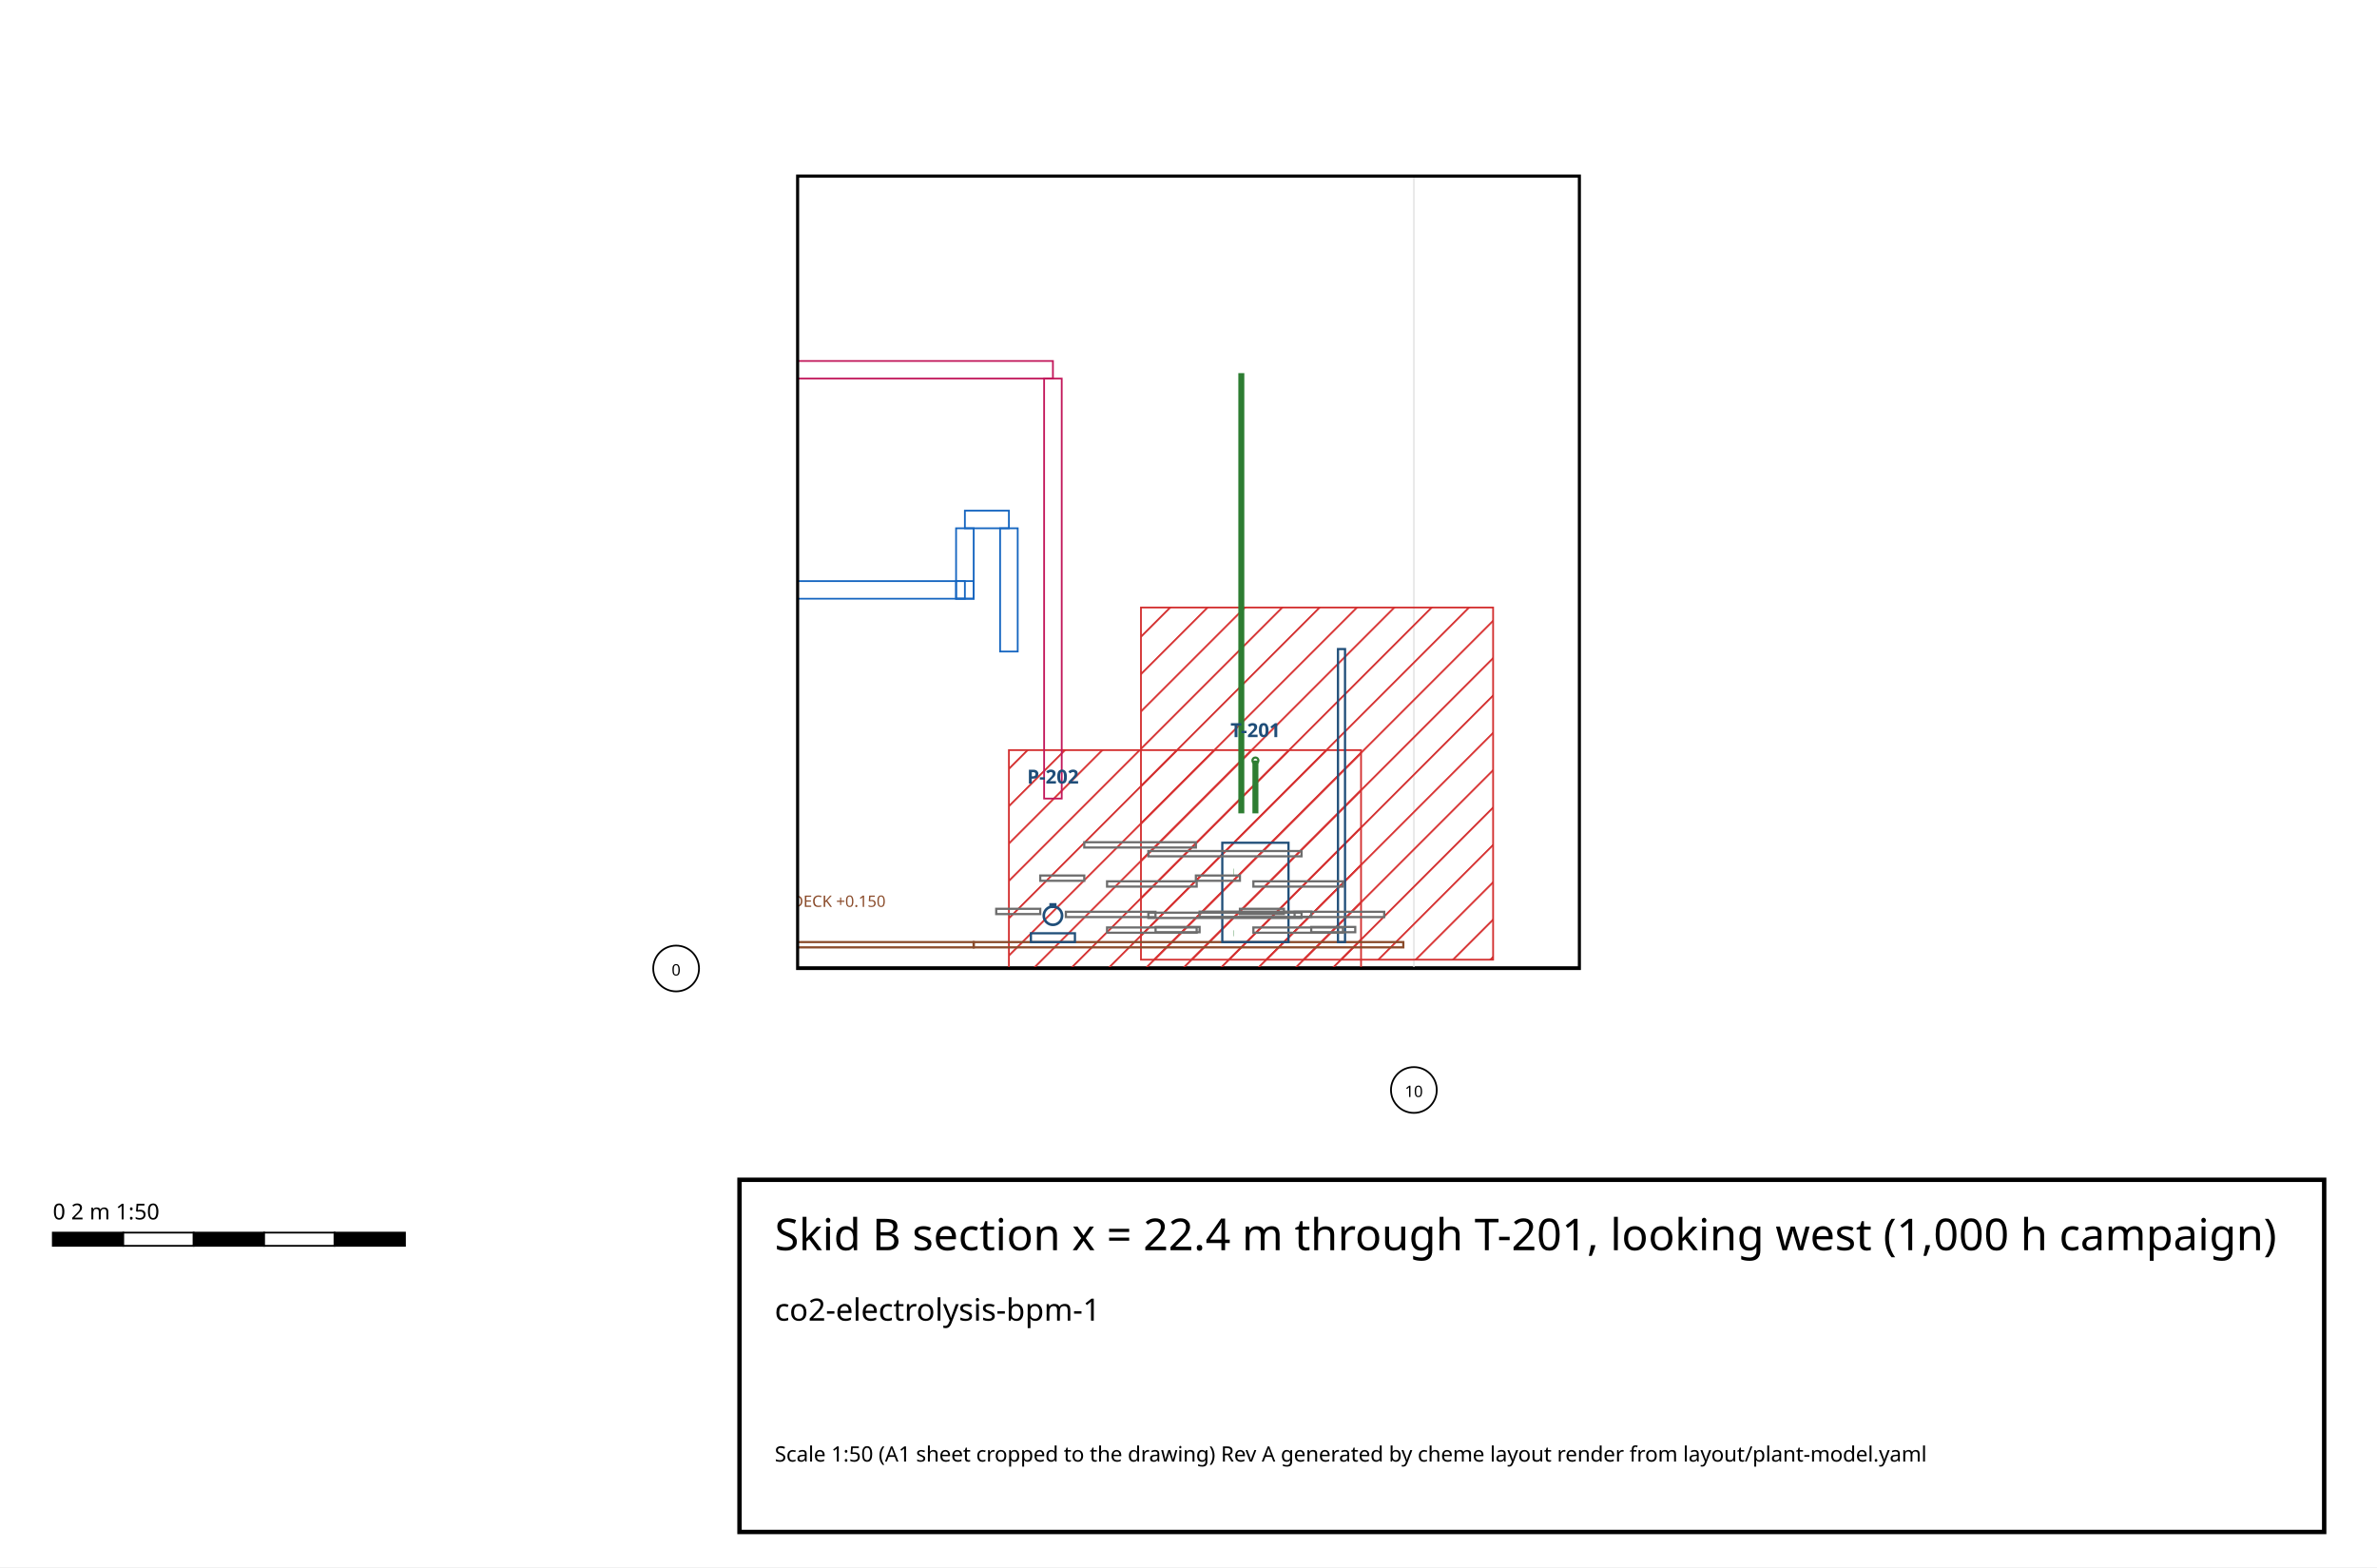
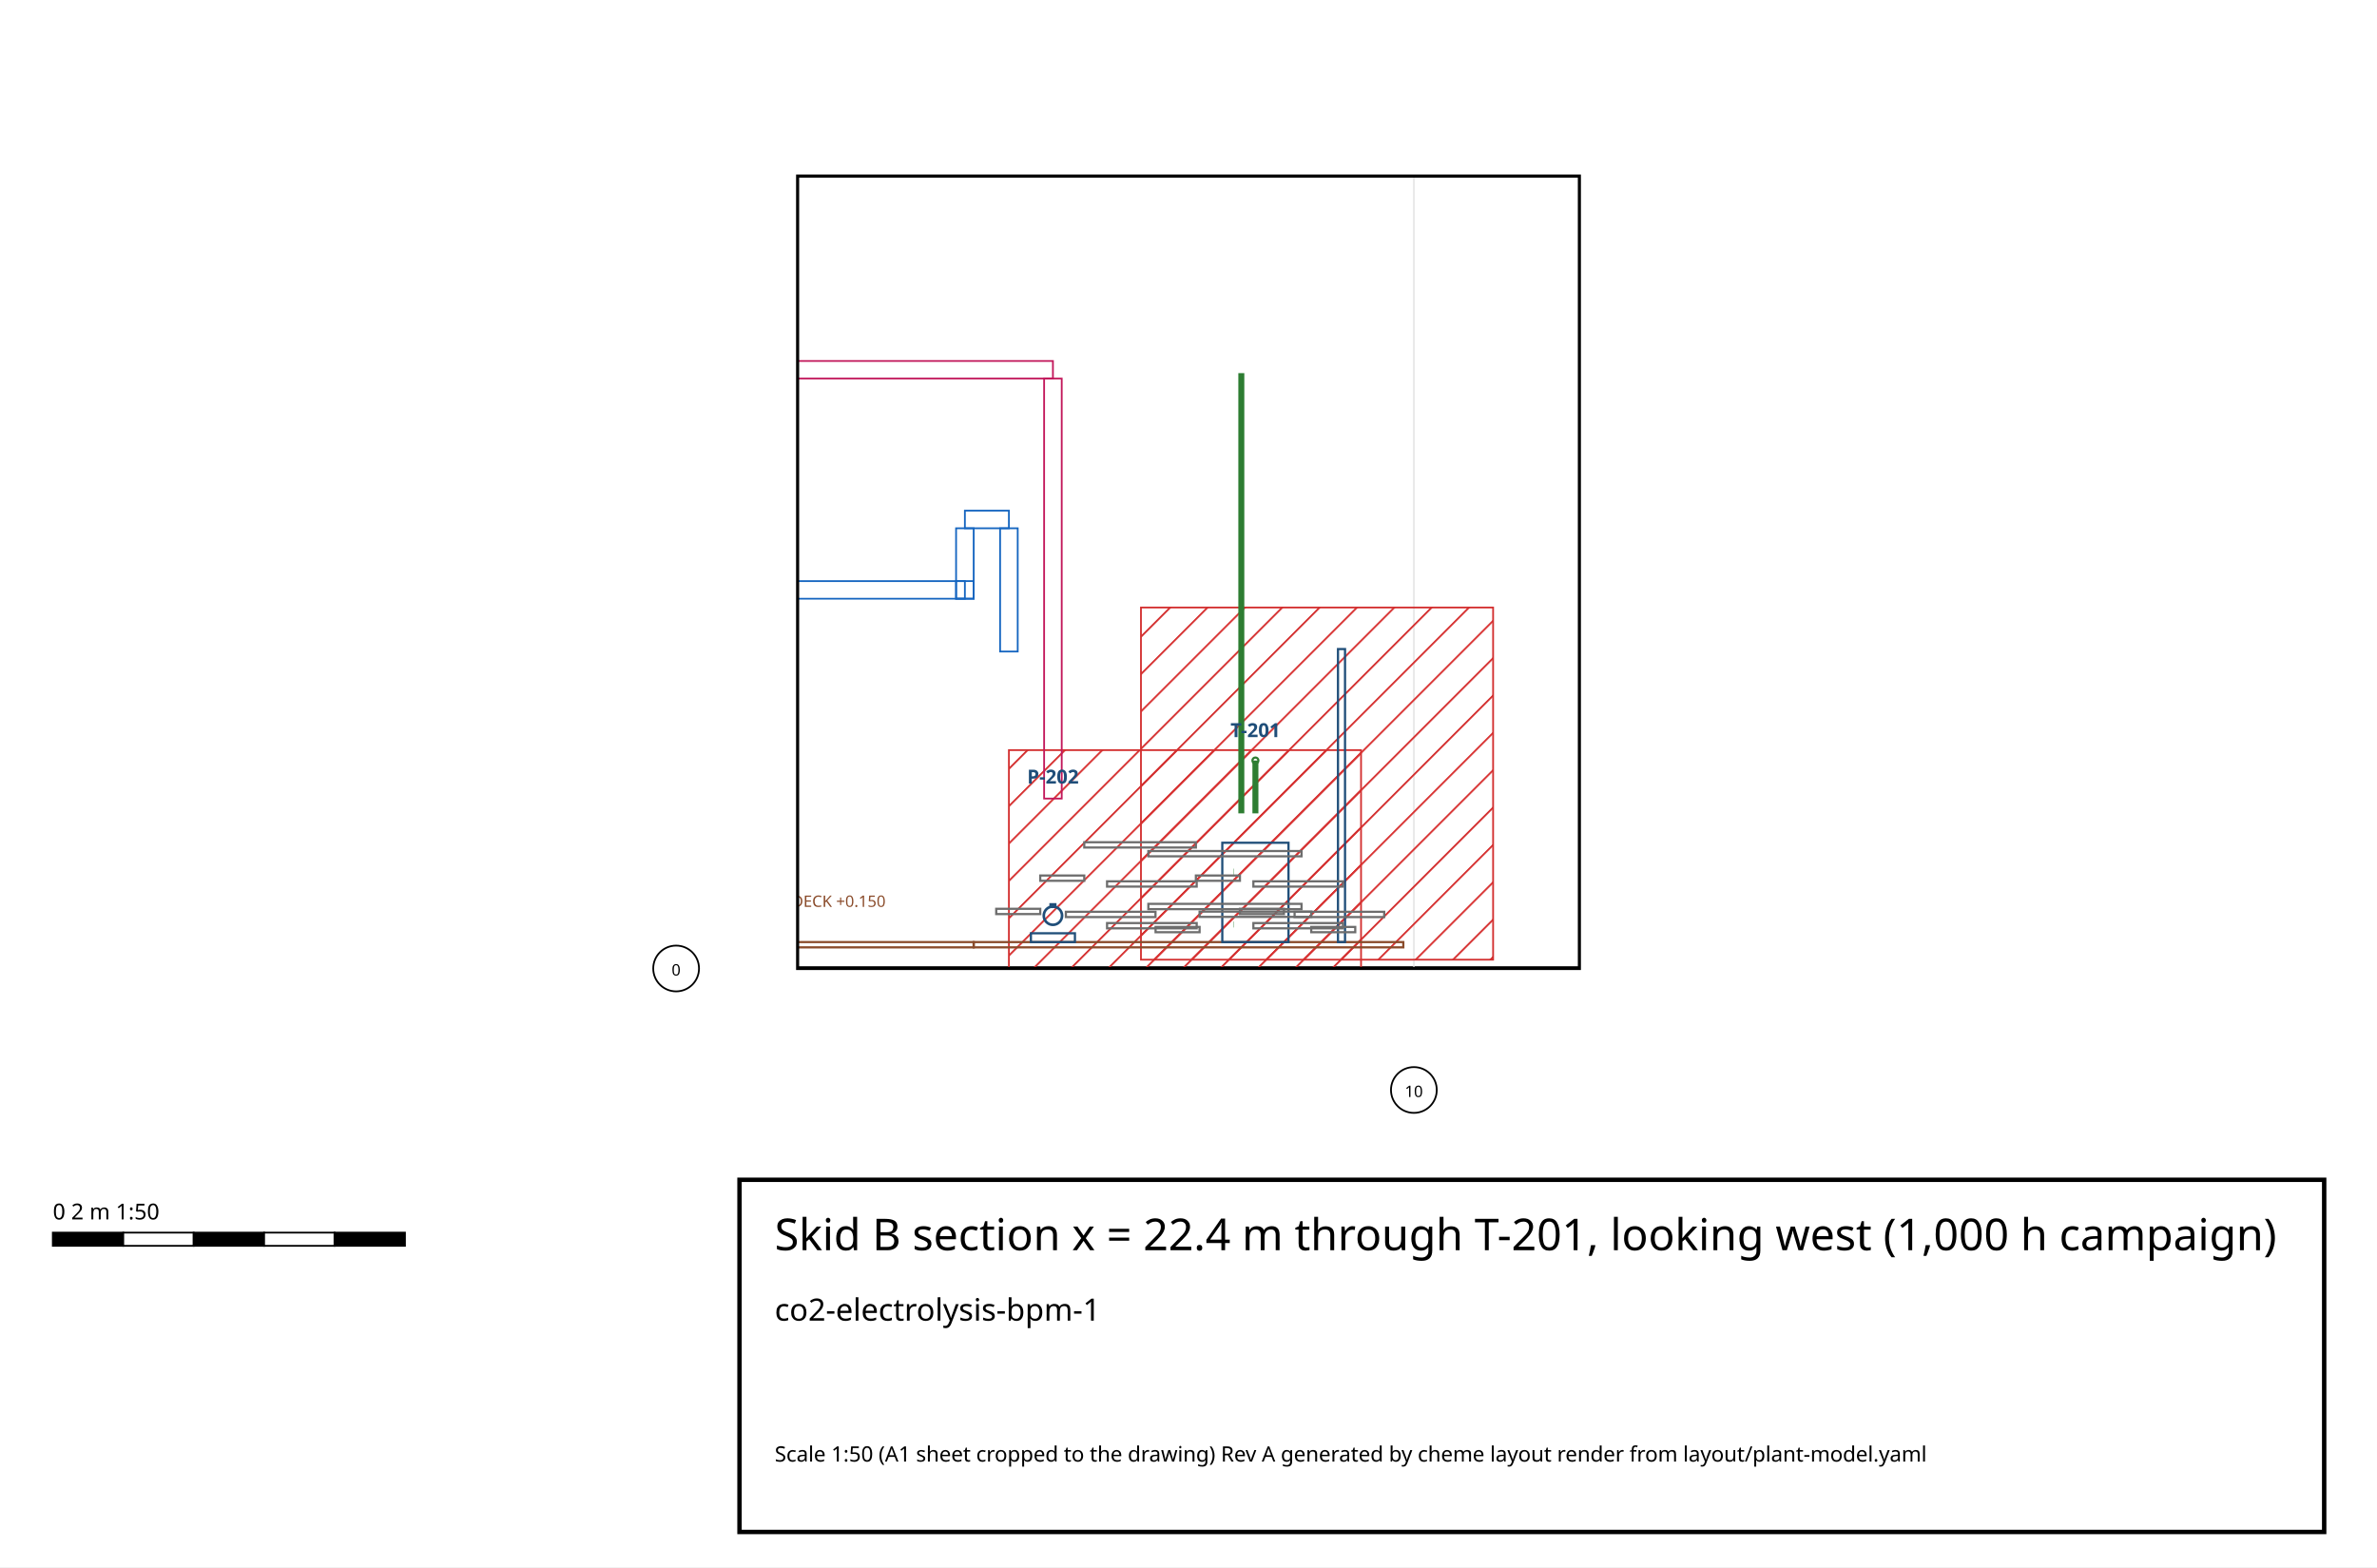
<svg xmlns="http://www.w3.org/2000/svg" width="270.00" height="178.00" viewBox="285.50 217.00 270.00 178.00">
  <defs>
    <pattern id="hatch-hazardous" width="3" height="3" patternUnits="userSpaceOnUse" patternTransform="rotate(45)">
      <line x1="0" y1="0" x2="0" y2="3" stroke="#d32f2f" stroke-width="0.4" />
    </pattern>
    <pattern id="hatch-oxygen_enriched" width="3" height="3" patternUnits="userSpaceOnUse" patternTransform="rotate(45)">
      <line x1="0" y1="0" x2="0" y2="3" stroke="#1976d2" stroke-width="0.4" />
    </pattern>
    <pattern id="hatch-oxygen_deficient" width="3" height="3" patternUnits="userSpaceOnUse" patternTransform="rotate(45)">
      <line x1="0" y1="0" x2="0" y2="3" stroke="#7b1fa2" stroke-width="0.4" />
    </pattern>
    <pattern id="hatch-keep_clear" width="3" height="3" patternUnits="userSpaceOnUse" patternTransform="rotate(45)">
      <line x1="0" y1="0" x2="0" y2="3" stroke="#ef6c00" stroke-width="0.4" />
    </pattern>
    <pattern id="hatch-laydown" width="3" height="3" patternUnits="userSpaceOnUse" patternTransform="rotate(45)">
      <line x1="0" y1="0" x2="0" y2="3" stroke="#8d6e63" stroke-width="0.4" />
    </pattern>
    <pattern id="hatch-maintenance" width="3" height="3" patternUnits="userSpaceOnUse" patternTransform="rotate(45)">
      <line x1="0" y1="0" x2="0" y2="3" stroke="#f9a825" stroke-width="0.4" />
    </pattern>
    <pattern id="hatch-escape" width="3" height="3" patternUnits="userSpaceOnUse" patternTransform="rotate(45)">
      <line x1="0" y1="0" x2="0" y2="3" stroke="#2e7d32" stroke-width="0.4" />
    </pattern>
    <clipPath id="area">
      <rect x="376.10" y="237.00" width="88.80" height="90.00" />
    </clipPath>
  </defs>
  <rect x="285.50" y="217.00" width="270.00" height="178.00" fill="#ffffff" />
  <g id="drawing" clip-path="url(#area)">
    <g id="grid">
      <polyline points="376.10,327.00 464.90,327.00" fill="none" stroke="#000" stroke-width="0.50" stroke-linecap="butt" id="grade" />
      <line x1="446.10" y1="327.00" x2="446.10" y2="237.00" stroke="#e0e0e0" stroke-width="0.15" />
      <line x1="376.10" y1="327.00" x2="464.90" y2="327.00" stroke="#e0e0e0" stroke-width="0.15" />
    </g>
    <g id="areas" />
    <g id="zones">
      <polygon points="400.10,342.20 440.10,342.20 440.10,302.20 400.10,302.20" fill="url(#hatch-hazardous)" stroke="#d32f2f" stroke-width="0.2" id="zone-Z-HAZ-B-0" />
      <polygon points="415.10,326.00 455.10,326.00 455.10,286.00 415.10,286.00" fill="url(#hatch-hazardous)" stroke="#d32f2f" stroke-width="0.2" id="zone-Z-HAZ-B-6" />
      <polygon points="246.10,327.00 306.10,327.00 306.10,321.00 246.10,321.00" fill="url(#hatch-crane_pad)" stroke="#ef6c00" stroke-width="0.2" id="zone-CP-B-0" />
    </g>
    <g id="roads" />
    <g id="buildings" />
    <g id="racks">
      <polyline points="351.10,271.00 351.10,270.00" fill="none" stroke="#7a5c3e" stroke-width="6.00" stroke-linecap="butt" />
      <polyline points="321.10,271.00 321.10,270.00" fill="none" stroke="#7a5c3e" stroke-width="6.00" stroke-linecap="butt" />
      <polyline points="351.10,272.00 321.10,272.00" fill="none" stroke="#7a5c3e" stroke-width="4.00" stroke-linecap="butt" />
    </g>
    <g id="structures">
      <polyline points="396.10,325.40 396.10,325.40" fill="none" stroke="#8a4b2a" stroke-width="2.80" stroke-linecap="butt" />
      <polyline points="444.90,325.40 444.90,325.40" fill="none" stroke="#8a4b2a" stroke-width="2.80" stroke-linecap="butt" />
      <polygon points="396.10,324.60 444.90,324.60 444.90,324.00 396.10,324.00" fill="none" stroke="#8a4b2a" stroke-width="0.25" />
      <polyline points="396.10,302.00 396.10,302.00" fill="none" stroke="#8a4b2a" stroke-width="1.00" stroke-linecap="butt" />
      <polyline points="444.90,302.00 444.90,302.00" fill="none" stroke="#8a4b2a" stroke-width="1.00" stroke-linecap="butt" />
      <polygon points="360.10,324.60 396.10,324.60 396.10,324.00 360.10,324.00" fill="none" stroke="#8a4b2a" stroke-width="0.25" />
    </g>
    <g id="equipment">
      <g id="equipment-T-201">
        <polygon points="424.34,324.00 431.86,324.00 431.86,312.72 424.34,312.72" fill="none" stroke="#1f4e79" stroke-width="0.25" />
        <polygon points="437.48,324.00 438.28,324.00 438.28,290.72 437.48,290.72" fill="none" stroke="#1f4e79" stroke-width="0.25" />
      </g>
      <g id="equipment-P-202">
        <polygon points="402.60,324.00 407.60,324.00 407.60,323.00 402.60,323.00" fill="none" stroke="#1f4e79" stroke-width="0.25" />
        <circle cx="405.10" cy="321.00" r="1.04" fill="none" stroke="#1f4e79" stroke-width="0.3" />
        <polygon points="404.82,320.02 405.38,320.02 405.38,319.70 404.82,319.70" fill="none" stroke="#1f4e79" stroke-width="0.25" />
      </g>
    </g>
    <g id="platforms">
      <polygon points="421.76,321.14 434.44,321.14 434.44,320.54 421.76,320.54" fill="none" stroke="#6d6d6d" stroke-width="0.25" />
      <polygon points="416.76,322.88 421.76,322.88 421.76,322.28 416.76,322.28" fill="none" stroke="#6d6d6d" stroke-width="0.25" />
      <polygon points="434.44,322.88 439.44,322.88 439.44,322.28 434.44,322.28" fill="none" stroke="#6d6d6d" stroke-width="0.25" />
      <polygon points="408.66,313.26 421.34,313.26 421.34,312.66 408.66,312.66" fill="none" stroke="#6d6d6d" stroke-width="0.25" />
      <polygon points="426.34,320.82 431.34,320.82 431.34,320.22 426.34,320.22" fill="none" stroke="#6d6d6d" stroke-width="0.25" />
      <polygon points="421.34,317.04 426.34,317.04 426.34,316.44 421.34,316.44" fill="none" stroke="#6d6d6d" stroke-width="0.25" />
      <polygon points="398.66,320.82 403.66,320.82 403.66,320.22 398.66,320.22" fill="none" stroke="#6d6d6d" stroke-width="0.25" />
      <polygon points="403.66,317.04 408.66,317.04 408.66,316.44 403.66,316.44" fill="none" stroke="#6d6d6d" stroke-width="0.25" />
      <polygon points="415.94,314.26 433.34,314.26 433.34,313.66 415.94,313.66" fill="none" stroke="#6d6d6d" stroke-width="0.25" />
      <polygon points="406.57,321.16 416.75,321.16 416.75,320.56 406.57,320.56" fill="none" stroke="#6d6d6d" stroke-width="0.25" />
      <polygon points="411.25,317.70 421.43,317.70 421.43,317.10 411.25,317.10" fill="none" stroke="#6d6d6d" stroke-width="0.25" />
      <polygon points="432.55,321.16 442.73,321.16 442.73,320.56 432.55,320.56" fill="none" stroke="#6d6d6d" stroke-width="0.25" />
      <polygon points="427.87,317.70 438.05,317.70 438.05,317.10 427.87,317.10" fill="none" stroke="#6d6d6d" stroke-width="0.25" />
-       <polygon points="415.94,321.26 433.34,321.26 433.34,320.66 415.94,320.66" fill="none" stroke="#6d6d6d" stroke-width="0.25" />
-       <polygon points="427.87,322.94 438.05,322.94 438.05,322.34 427.87,322.34" fill="none" stroke="#6d6d6d" stroke-width="0.25" />
-       <polygon points="411.25,322.94 421.43,322.94 421.43,322.34 411.25,322.34" fill="none" stroke="#6d6d6d" stroke-width="0.25" />
+       <polygon points="415.94,320.26 433.34,320.26 433.34,319.66 415.94,319.66" fill="none" stroke="#6d6d6d" stroke-width="0.25" />
+       <polygon points="427.87,322.44 438.05,322.44 438.05,321.84 427.87,321.84" fill="none" stroke="#6d6d6d" stroke-width="0.25" />
+       <polygon points="411.25,322.44 421.43,322.44 421.43,321.84 411.25,321.84" fill="none" stroke="#6d6d6d" stroke-width="0.25" />
    </g>
    <g id="pipes">
      <g id="pipe-P-02/Line_AN204_S4" data-line="AN-204">
        <circle cx="428.10" cy="303.38" r="0.34" fill="none" stroke="#2e7d32" stroke-width="0.25" />
        <polyline points="428.10,303.38 428.10,309.38" fill="none" stroke="#2e7d32" stroke-width="0.68" stroke-linecap="butt" />
      </g>
      <g id="pipe-P-02/Line_KOH201_S1" data-line="KOH-201">
        <polyline points="425.64,316.00 425.68,316.00" fill="none" stroke="#2e7d32" stroke-width="0.68" stroke-linecap="butt" />
      </g>
      <g id="pipe-P-02/Line_O2V201_S1" data-line="O2V-201">
        <polyline points="426.50,309.38 426.50,259.38" fill="none" stroke="#2e7d32" stroke-width="0.68" stroke-linecap="butt" />
      </g>
      <g id="pipe-P-02/Line_SP201_S1" data-line="SP-201">
-         <polyline points="425.68,323.00 425.64,323.00" fill="none" stroke="#2e7d32" stroke-width="0.68" stroke-linecap="butt" />
+         <polyline points="425.68,322.00 425.64,322.00" fill="none" stroke="#2e7d32" stroke-width="0.68" stroke-linecap="butt" />
      </g>
    </g>
    <g id="trays">
      <g id="tray-PT-PR-1-6" data-system="power">
        <polygon points="341.10,270.00 343.10,270.00 343.10,268.00 341.10,268.00" fill="none" stroke="#c2185b" stroke-width="0.2" />
      </g>
      <g id="tray-PT-PR-1-7" data-system="power">
        <polygon points="341.10,270.00 343.10,270.00 343.10,268.00 341.10,268.00" fill="none" stroke="#c2185b" stroke-width="0.25" />
      </g>
      <g id="tray-IT-PR-1-1" data-system="instrument">
        <polygon points="329.10,270.00 331.10,270.00 331.10,268.00 329.10,268.00" fill="none" stroke="#1565c0" stroke-width="0.25" />
      </g>
      <g id="tray-IT-PR-1-2" data-system="instrument">
        <polygon points="329.10,270.00 331.10,270.00 331.10,268.00 329.10,268.00" fill="none" stroke="#1565c0" stroke-width="0.2" />
      </g>
      <g id="tray-PT-M-P-202" data-system="power">
        <polygon points="341.10,270.00 343.10,270.00 343.10,260.00 341.10,260.00" fill="none" stroke="#c2185b" stroke-width="0.2" />
        <polygon points="342.10,260.00 405.10,260.00 405.10,258.00 342.10,258.00" fill="none" stroke="#c2185b" stroke-width="0.2" />
        <polygon points="404.10,307.70 406.10,307.70 406.10,260.00 404.10,260.00" fill="none" stroke="#c2185b" stroke-width="0.2" />
      </g>
      <g id="tray-IT-JB-201" data-system="instrument">
        <polygon points="329.10,285.00 331.10,285.00 331.10,270.00 329.10,270.00" fill="none" stroke="#1565c0" stroke-width="0.2" />
        <polygon points="330.10,285.00 340.10,285.00 340.10,283.00 330.10,283.00" fill="none" stroke="#1565c0" stroke-width="0.2" />
        <polygon points="339.10,285.00 341.10,285.00 341.10,283.00 339.10,283.00" fill="none" stroke="#1565c0" stroke-width="0.2" />
        <polygon points="340.10,285.00 395.10,285.00 395.10,283.00 340.10,283.00" fill="none" stroke="#1565c0" stroke-width="0.2" />
        <polygon points="394.10,285.00 396.10,285.00 396.10,283.00 394.10,283.00" fill="none" stroke="#1565c0" stroke-width="0.2" />
        <polygon points="394.10,285.00 396.10,285.00 396.10,277.00 394.10,277.00" fill="none" stroke="#1565c0" stroke-width="0.2" />
        <polygon points="395.10,277.00 400.10,277.00 400.10,275.00 395.10,275.00" fill="none" stroke="#1565c0" stroke-width="0.2" />
        <polygon points="399.10,291.00 401.10,291.00 401.10,277.00 399.10,277.00" fill="none" stroke="#1565c0" stroke-width="0.2" />
      </g>
    </g>
    <g id="ducts" />
    <g id="inline" />
    <g id="labels">
      <text x="336.10" y="265.00" font-size="1.8" font-family="sans-serif" text-anchor="start" fill="#7a5c3e">PR-1 +2.800</text>
      <text x="386.10" y="320.00" font-size="1.8" font-family="sans-serif" text-anchor="end" fill="#8a4b2a">DECK +0.150</text>
      <text x="428.10" y="300.72" font-size="2.2" font-family="sans-serif" text-anchor="middle" fill="#1f4e79" font-weight="bold">T-201</text>
      <text x="405.10" y="306.00" font-size="2.2" font-family="sans-serif" text-anchor="middle" fill="#1f4e79" font-weight="bold">P-202</text>
    </g>
  </g>
  <rect x="376.10" y="237.00" width="88.80" height="90.00" fill="none" stroke="#000" stroke-width="0.35" />
  <g class="bubble" transform="translate(0.00,9.80)">
    <circle cx="446.10" cy="331.00" r="2.6" fill="#fff" stroke="#000" stroke-width="0.2" />
    <text x="446.10" y="331.80" font-size="1.8" font-family="sans-serif" text-anchor="middle">10</text>
  </g>
  <g class="bubble" transform="translate(-9.80,0.00)">
    <circle cx="372.10" cy="327.00" r="2.6" fill="#fff" stroke="#000" stroke-width="0.2" />
    <text x="372.10" y="327.80" font-size="1.8" font-family="sans-serif" text-anchor="middle">0</text>
  </g>
  <g id="scale-bar" transform="translate(276.50,-183.00)">
    <rect x="15.00" y="540.00" width="8.00" height="1.5" fill="#000" stroke="#000" stroke-width="0.2" />
    <rect x="23.00" y="540.00" width="8.00" height="1.5" fill="#fff" stroke="#000" stroke-width="0.2" />
    <rect x="31.00" y="540.00" width="8.00" height="1.5" fill="#000" stroke="#000" stroke-width="0.2" />
    <rect x="39.00" y="540.00" width="8.00" height="1.5" fill="#fff" stroke="#000" stroke-width="0.2" />
    <rect x="47.00" y="540.00" width="8.00" height="1.5" fill="#000" stroke="#000" stroke-width="0.2" />
    <text x="15.00" y="538.50" font-size="2.5" font-family="sans-serif">0      2 m    1:50</text>
  </g>
  <g id="title-block" transform="translate(-281.50,-193.00)">
    <rect x="651.0" y="544.0" width="180" height="40.0" fill="#fff" stroke="#000" stroke-width="0.5" />
    <text x="655.0" y="552.0" font-size="5" font-family="sans-serif">Skid B section x = 22.4 m through T-201, looking west (1,000 h campaign)</text>
    <text x="655.0" y="560.0" font-size="3.5" font-family="sans-serif">co2-electrolysis-bpm-1</text>
    <text x="655.0" y="568.0" font-size="2.8" font-family="sans-serif" />
    <text x="655.0" y="576.0" font-size="2.4" font-family="sans-serif">Scale 1:50 (A1 sheet cropped to the drawing)   Rev A   generated by cheme layout render from layout/plant-model.yaml</text>
  </g>
</svg>
